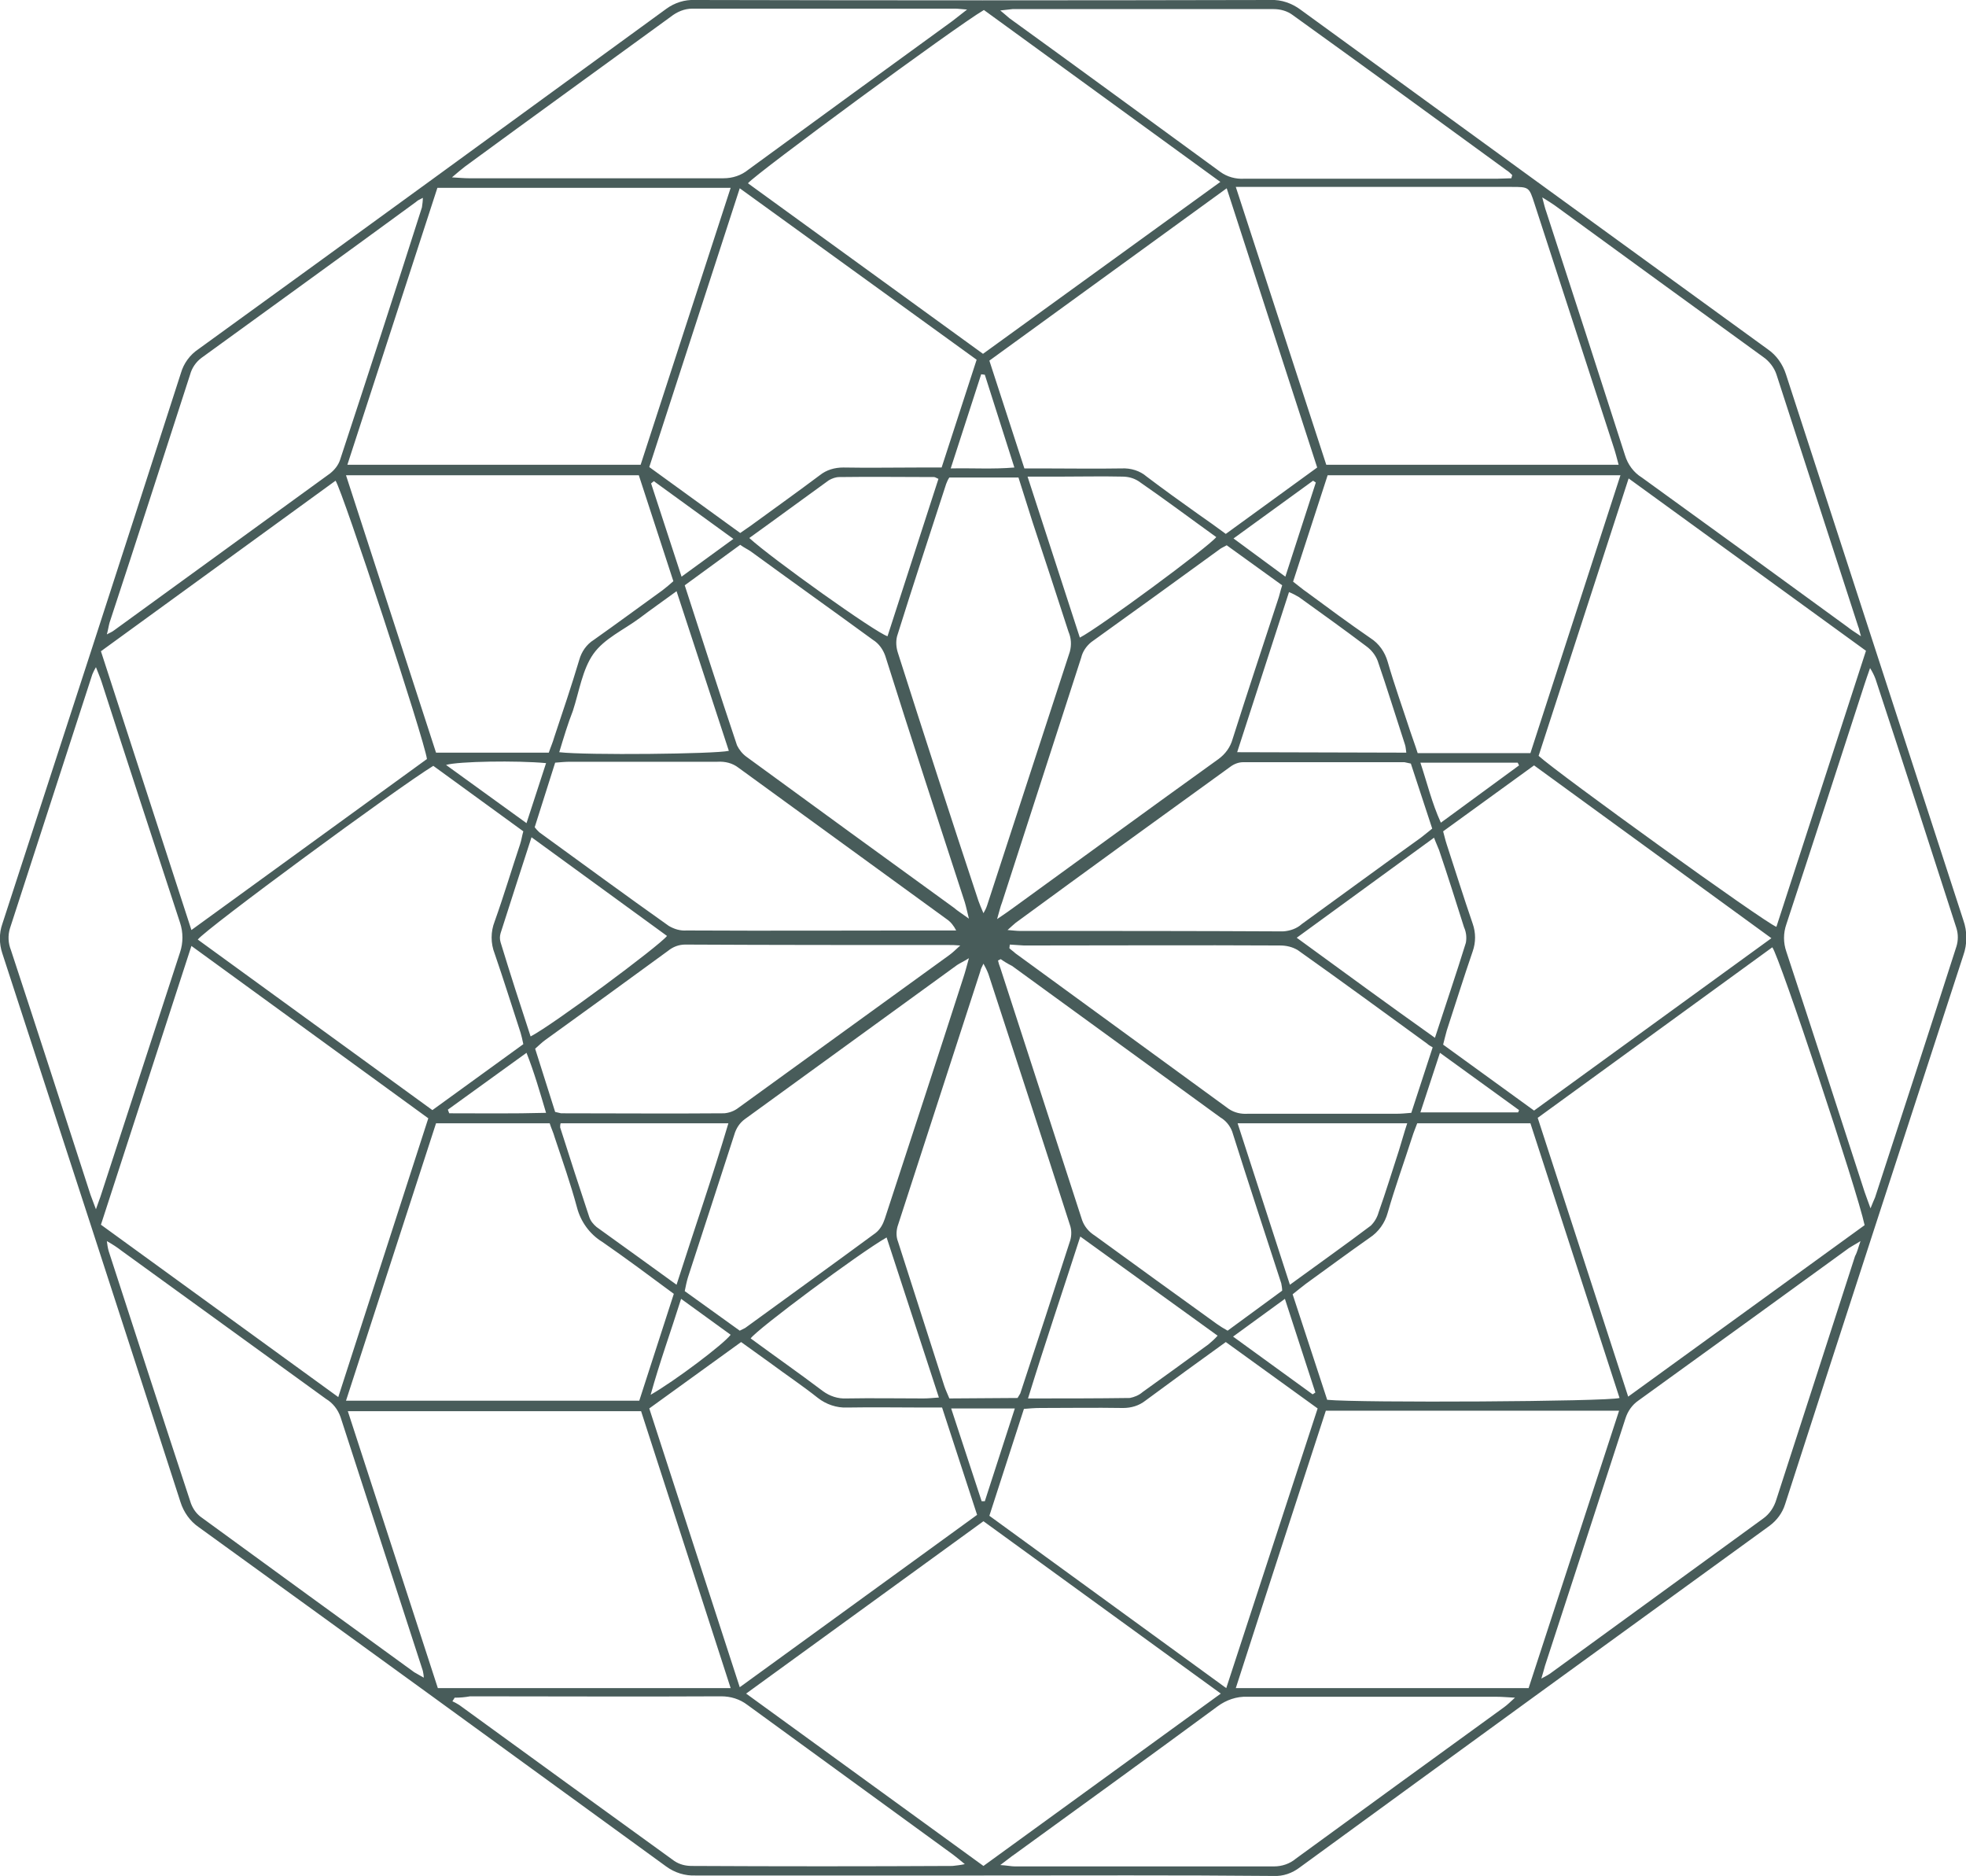
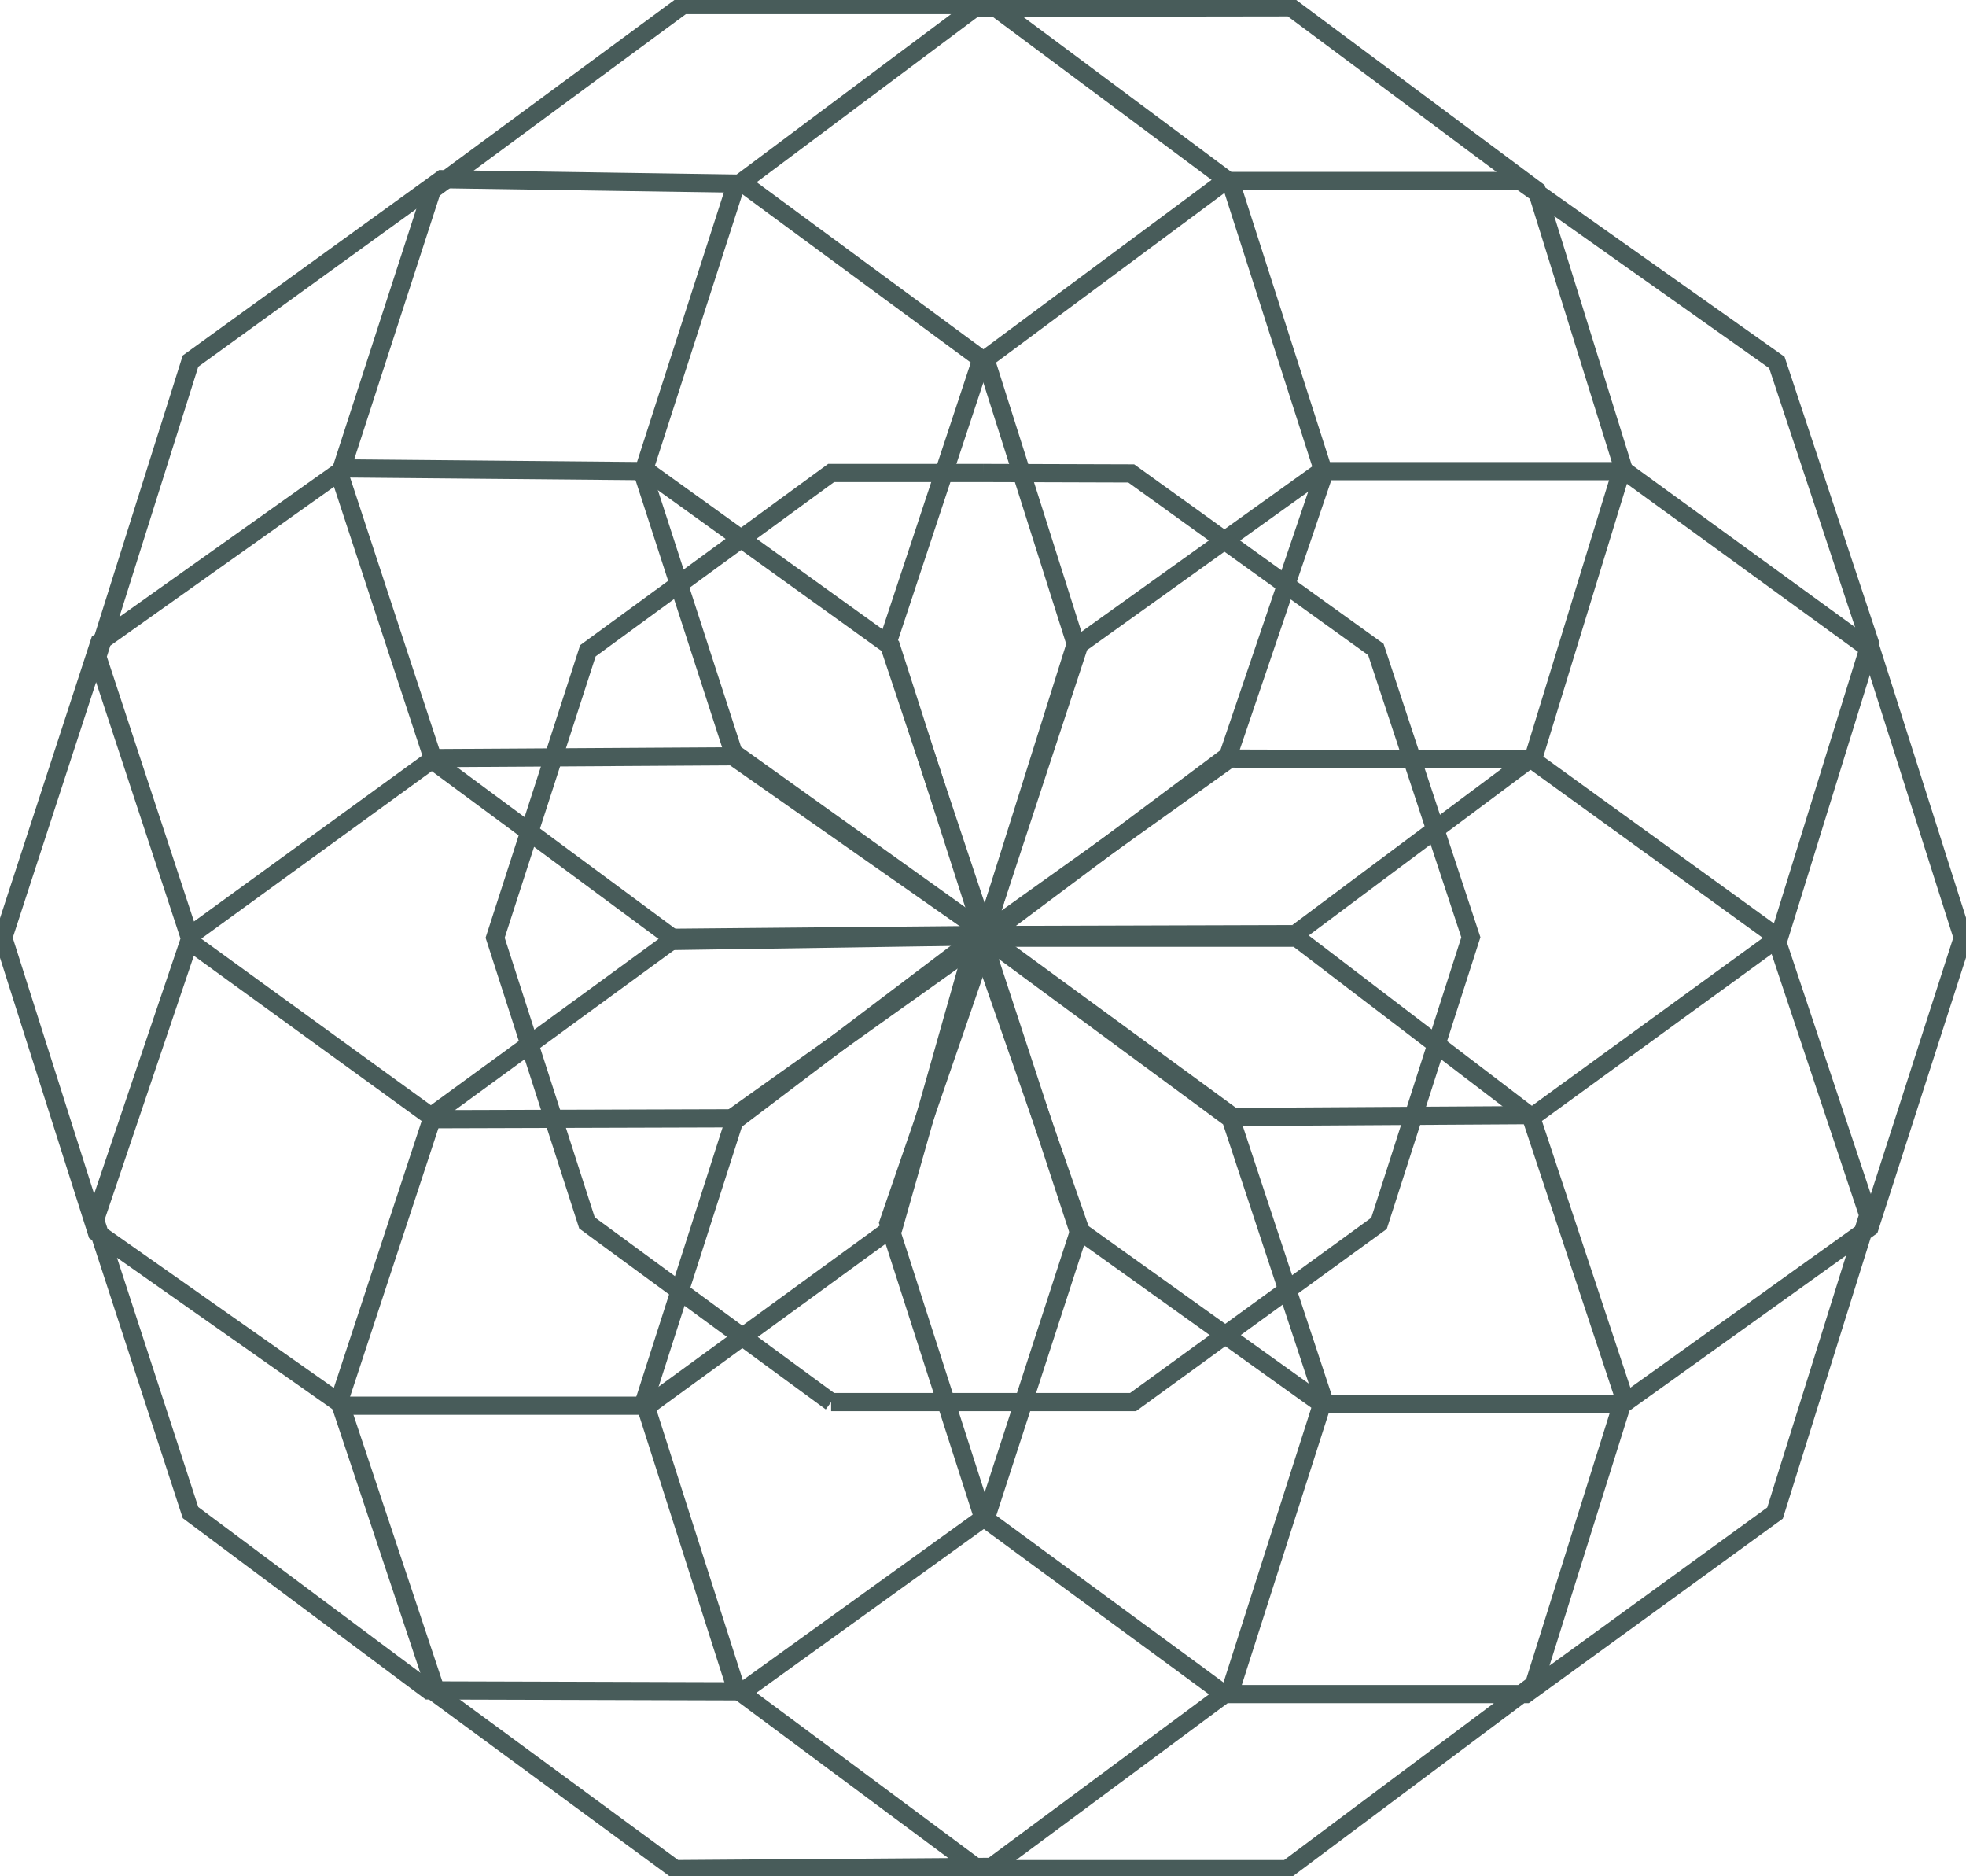
- <svg xmlns="http://www.w3.org/2000/svg" version="1.1" id="Layer_1" x="0px" y="0px" viewBox="0 0 432.4 412.4" style="enable-background:new 0 0 432.4 412.4;" xml:space="preserve">
+ <svg xmlns="http://www.w3.org/2000/svg" version="1.1" x="0px" y="0px" viewBox="0 0 432.4 412.4" style="enable-background:new 0 0 432.4 412.4;" xml:space="preserve">
  <style type="text/css">
- 	.st0{fill:#485C5A;}
+ 	.st0{display:none;}
+ 	.st1{display:inline;}
+ 	.st2{fill:#485C5A;}
+ 	.st3{fill:none;stroke:#485C5A;stroke-width:4;stroke-miterlimit:10;}
</style>
-   <g id="Layer_2">
-     <g id="Shapes">
-       <path class="st0" d="M216.3,412.4c-21.1,0-42.2,0-63.3,0c-2.3,0.1-4.6-0.6-6.5-2c-34.2-24.9-68.5-49.8-102.8-74.6    c-1.9-1.3-3.3-3.3-4-5.5c-13-40.3-26.1-80.5-39.2-120.7c-0.7-2.1-0.7-4.4,0-6.4C13.7,162.7,26.8,122.4,39.8,82    c0.6-2.1,2-4,3.8-5.2c34.4-24.9,68.7-49.9,103-74.9c1.8-1.3,4-2,6.2-1.9c42.2,0.1,84.4,0.1,126.7,0c2.3-0.1,4.6,0.7,6.5,2.1    c34.2,24.9,68.5,49.8,102.8,74.7c1.9,1.3,3.3,3.3,4,5.5c13,40,26,80,39,120c0.9,2.5,0.9,5.3,0,7.8    c-13.1,40.2-26.2,80.4-39.2,120.7c-0.6,1.9-1.8,3.5-3.4,4.7c-34.5,25-68.9,50-103.3,75.1c-1.7,1.3-3.7,2-5.8,1.9    C258.8,412.3,237.5,412.4,216.3,412.4z M94.2,245.9L42.1,208l-19.9,61.3l52.2,37.9L94.2,245.9z M338.4,166.2    c4,3.7,49.6,36.6,52.3,37.6l19.7-60.7l-52.2-37.9L338.4,166.2z M93.9,166.9c-0.5-4.1-18.6-59.1-20.1-61.2l-51.6,37.5l19.9,61.3    L93.9,166.9z M268.4,40l-52-37.8c-6.3,3.7-50.2,36-51.9,38.1l51.7,37.5L268.4,40z M164.1,372.4l52.2,37.9l52.2-37.9l-52.2-37.9    L164.1,372.4z M410.1,269.4c-1.6-7.6-18.7-59-20.3-61.1l-51.6,37.5l19.9,61.3L410.1,269.4z M160.7,41.3H96.2l-19.8,60.9h64.5    L160.7,41.3z M356,102.2c-0.4-1.5-0.7-2.7-1.1-3.9c-5.8-17.8-11.6-35.7-17.4-53.5c-1.2-3.7-1.2-3.7-5.1-3.7h-60.6l19.9,61.1    L356,102.2z M160.7,371.2L141,310.3H76.5l19.8,60.9L160.7,371.2z M356.1,310.2h-64.5c-6.6,20.3-13.2,40.5-19.8,61h64.4    L356.1,310.2z M76.1,104.5l19.8,61h24.8c0.4-1.2,0.9-2.3,1.2-3.4c1.9-5.7,3.8-11.3,5.5-17c0.5-1.8,1.6-3.4,3.2-4.4    c5.1-3.6,10.1-7.3,15.1-10.9c0.8-0.6,1.6-1.3,2.4-2l-7.6-23.3L76.1,104.5z M336.6,165.6l19.8-61.1H292l-7.6,23.4    c1.2,0.9,2.1,1.7,3,2.3c4.6,3.4,9.2,6.8,14,10.1c1.9,1.2,3.2,3.1,3.8,5.2c1.5,5.2,3.3,10.2,5,15.4c0.5,1.5,1.1,3.1,1.6,4.7    L336.6,165.6z M269.8,41.4l-52.2,37.9l7.7,23.7h3.8c5.9,0,11.7,0.1,17.6,0c2-0.1,4,0.5,5.5,1.8c3.7,2.8,7.6,5.6,11.4,8.3    c2,1.4,4,2.8,6,4.3l20.1-14.6L269.8,41.4z M162.7,41.4l-19.9,61.3l20,14.5c1.1-0.8,2.1-1.4,3-2.1c4.8-3.5,9.7-7,14.5-10.6    c1.5-1.2,3.3-1.7,5.2-1.7c5.5,0.1,11,0,16.5,0h5.1l7.7-23.7L162.7,41.4z M95.1,244.1l20-14.5c-0.2-1-0.4-1.8-0.6-2.5    c-1.9-5.8-3.7-11.6-5.7-17.4c-0.9-2.3-0.9-4.8,0-7.1c2-5.6,3.7-11.3,5.6-17c0.3-0.9,0.4-1.8,0.7-2.8l-19.8-14.4    c-8,4.9-50.1,35.9-51.8,38.2L95.1,244.1z M337.4,168.3l-20,14.5c0.3,1.1,0.5,2,0.8,2.9c1.9,5.8,3.7,11.6,5.7,17.4    c0.7,2,0.7,4.1,0,6.1c-2,5.8-3.8,11.6-5.7,17.4c-0.3,1-0.5,2-0.8,3.1l20,14.5l52.2-37.9L337.4,168.3z M142.8,309.7l19.9,61.3    l52.2-37.9l-7.7-23.6h-3.7c-5.7,0-11.5-0.1-17.2,0c-2.3,0.1-4.6-0.7-6.4-2.1c-3.4-2.7-7-5.1-10.5-7.7l-6.4-4.6L142.8,309.7z     M289.8,309.7l-20.2-14.6c-6.1,4.4-11.9,8.6-17.7,12.9c-1.4,1.1-3.1,1.6-4.9,1.6c-6.1-0.1-12.2,0-18.3,0c-1.1,0-2.3,0.1-3.5,0.2    l-7.6,23.5l52.1,37.9L289.8,309.7z M95.9,247l-19.8,61h64.5l7.6-23.5c-5.4-4-10.5-7.8-15.7-11.4c-2.8-1.7-4.8-4.5-5.6-7.6    c-1.4-5.2-3.2-10.3-4.9-15.4c-0.3-1.1-0.8-2.1-1.1-3.1L95.9,247z M311.7,247c-0.4,1.1-0.8,2-1.1,3c-1.8,5.6-3.8,11.1-5.4,16.7    c-0.6,2.2-2,4.2-4,5.5c-4.7,3.3-9.3,6.7-14,10.1c-0.9,0.7-1.8,1.4-2.9,2.3l7.6,23.2c7.1,0.7,61.6,0.4,64.3-0.4L336.6,247H311.7z     M220,410.1c1.6,0.1,2.4,0.3,3.2,0.3c19,0,38,0,57,0c1.8,0,3.5-0.6,4.8-1.7c15.2-11.1,30.5-22.2,45.8-33.3    c0.7-0.5,1.3-1.1,2.4-2.1c-1.8-0.1-2.9-0.2-4-0.2c-18.3,0-36.6,0-54.9,0c-2.3-0.1-4.6,0.7-6.5,2.1c-14.8,10.9-29.7,21.7-44.6,32.5    C222.3,408.3,221.5,409,220,410.1z M332.4,39.2l0.2-0.7c-0.4-0.4-0.8-0.8-1.3-1.1C315.7,26,300,14.6,284.3,3.3    c-1.2-0.9-2.7-1.3-4.2-1.3c-19.1,0-38.2,0-57.4,0c-0.9,0.1-1.8,0.2-2.7,0.3c1,0.8,1.5,1.3,2,1.7c15.5,11.2,30.9,22.5,46.4,33.8    c1.5,1.1,3.4,1.6,5.2,1.5c18.5,0,37.1,0,55.6,0L332.4,39.2z M99.4,39c1.7,0.1,2.7,0.2,3.7,0.2c18.7,0,37.3,0,56,0    c2,0,3.9-0.6,5.5-1.9c14.9-10.9,29.9-21.8,44.9-32.7c0.9-0.7,1.8-1.4,3.2-2.5c-1.4-0.1-2-0.2-2.7-0.2c-19.2,0-38.5,0-57.7,0    c-1.8,0-3.4,0.7-4.8,1.8c-15.1,11-30.2,21.9-45.2,32.9C101.5,37.2,100.7,37.9,99.4,39z M100,373.3l-0.5,0.8c0.5,0.2,1,0.5,1.5,0.8    c15.7,11.4,31.5,22.9,47.3,34.3c1.2,0.8,2.5,1.1,3.9,1.1c19.1,0.1,38.2,0.1,57.3,0c0.9-0.1,1.8-0.2,2.7-0.4    c-1.1-0.9-1.8-1.5-2.6-2.1c-15.1-11-30.1-21.9-45.2-32.9c-1.7-1.3-3.7-1.9-5.8-1.9c-18.4,0.1-36.8,0-55.2,0    C102.3,373.2,101.2,373.3,100,373.3z M411.4,265.7c0.5-1.3,0.8-1.9,1-2.4c6-18.4,12-36.8,17.9-55.2c0.4-1.3,0.4-2.7,0-4    c-5.9-18.3-11.8-36.6-17.8-54.8c-0.3-0.8-0.7-1.6-1.2-2.4c-0.5,1.5-0.9,2.5-1.2,3.5c-5.7,17.6-11.4,35.2-17.2,52.8    c-0.7,2-0.7,4.1,0,6.1c5.8,17.6,11.5,35.2,17.2,52.8C410.4,263,410.8,264,411.4,265.7z M23.5,139.5c0.5-0.3,1.1-0.5,1.6-0.9    c15.8-11.5,31.7-23,47.5-34.5c1-0.8,1.8-1.8,2.2-3c6.1-18.5,12.1-37,18-55.5c0.1-0.7,0.2-1.4,0.2-2.1c-0.8,0.4-1.2,0.6-1.5,0.9    C75.8,55.9,60,67.3,44.3,78.7c-1.2,0.9-2.1,2.2-2.5,3.7c-5.9,18.2-11.7,36.3-17.7,54.5C23.9,137.6,23.8,138.4,23.5,139.5z     M21.1,265.9c0.5-1.5,0.9-2.4,1.2-3.4c5.8-17.7,11.5-35.4,17.3-53.1c0.7-2.1,0.7-4.4,0-6.5c-5.8-17.7-11.6-35.4-17.3-53.1    c-0.3-0.9-0.7-1.8-1.2-3.1c-0.3,0.5-0.6,1.1-0.8,1.6c-6,18.6-12.1,37.2-18.1,55.8c-0.5,1.6-0.4,3.3,0.2,4.8    c5.9,17.9,11.7,35.9,17.5,53.8C20.2,263.6,20.6,264.5,21.1,265.9z M409.3,139.9c-0.4-1.3-0.4-1.7-0.6-2.1c-6-18.5-12-37-18-55.5    c-0.5-1.5-1.6-2.9-2.9-3.8c-15.3-11.1-30.6-22.2-45.8-33.3c-0.7-0.5-1.5-1-2.8-1.8c0.4,1.5,0.6,2.4,0.9,3.2    c5.8,17.8,11.6,35.7,17.3,53.5c0.6,2,1.9,3.8,3.7,4.9c15.1,10.9,30.2,21.9,45.3,32.9C407,138.4,407.8,138.9,409.3,139.9    L409.3,139.9z M409.2,272.9c-1.1,0.7-1.9,1.1-2.5,1.5c-15.4,11.2-30.9,22.4-46.4,33.6c-1.3,0.9-2.3,2.3-2.8,3.9    c-5.9,18.2-11.8,36.3-17.7,54.4c-0.2,0.7-0.4,1.5-0.8,2.8c1.1-0.6,1.7-0.9,2.2-1.3c15.5-11.3,31.1-22.6,46.6-33.9    c1.4-1,2.4-2.5,2.9-4.2c5.8-17.8,11.5-35.6,17.3-53.5C408.5,275.3,408.7,274.3,409.2,272.9L409.2,272.9z M23.5,272.9    c0.1,0.8,0.2,1.5,0.4,2.2c6,18.5,12,37,18.1,55.5c0.5,1.3,1.3,2.4,2.5,3.2c15.5,11.3,31,22.6,46.6,33.9c0.7,0.4,1.4,0.8,2.1,1.2    c0-0.5-0.1-1-0.2-1.5c-6-18.6-12.1-37.2-18.1-55.8c-0.6-1.7-1.7-3.1-3.2-4c-15-10.9-30-21.7-45-32.6    C25.8,274.3,24.9,273.7,23.5,272.9L23.5,272.9z M222.1,207.7l-0.1,0.8c0.4,0.4,0.9,0.7,1.3,1.1c15.6,11.4,31.3,22.8,46.9,34.2    c1.3,0.9,2.8,1.2,4.3,1.1c10.9,0,21.8,0,32.7,0c1,0,2-0.1,3.2-0.2l4.7-14.4c-0.5-0.3-0.9-0.5-1.2-0.8    c-9.5-6.9-18.9-13.8-28.5-20.6c-1.2-0.7-2.5-1-3.9-1c-18.8-0.1-37.5,0-56.3,0L222.1,207.7z M122.1,244.5c0.4,0.1,0.8,0.2,1.3,0.3    c11.9,0,23.9,0.1,35.9,0c1.1-0.1,2.2-0.5,3.1-1.2c15.5-11.2,30.9-22.4,46.4-33.6c0.7-0.5,1.3-1.1,2.4-2.1    c-1.2-0.1-1.7-0.1-2.2-0.1c-19.4,0-38.9,0-58.3-0.1c-1.4,0-2.7,0.5-3.8,1.4c-9,6.6-18,13.1-27,19.6c-0.7,0.5-1.4,1.2-2.2,1.9    L122.1,244.5z M208.8,105c-0.3,0.4-0.5,0.9-0.7,1.4c-3.6,11.1-7.3,22.3-10.8,33.5c-0.3,1.2-0.2,2.5,0.2,3.7    c5.8,18.2,11.7,36.4,17.7,54.5c0.3,0.8,0.6,1.6,1.1,2.7c0.3-0.5,0.6-1.1,0.8-1.7c6.1-18.6,12.1-37.2,18.2-55.8    c0.4-1.5,0.3-3-0.3-4.4c-2.6-8-5.2-16-7.9-24.1L224,105H208.8z M219.3,202.1c1.8-1.2,2.9-2,4-2.8c14.9-10.8,29.8-21.7,44.7-32.4    c1.5-1.1,2.6-2.6,3.1-4.4c3.2-10.1,6.6-20.3,9.9-30.4c0.4-1.1,0.6-2.2,1-3.4l-12.2-8.8c-0.7,0.4-1,0.5-1.3,0.7    c-9.5,6.9-19,13.8-28.5,20.6c-1.1,0.9-1.9,2.1-2.2,3.4c-5.8,17.9-11.6,35.9-17.4,53.8C220,199.4,219.8,200.4,219.3,202.1    L219.3,202.1z M310.3,167.9c-0.5-0.1-0.9-0.2-1.4-0.3c-11.8,0-23.7,0-35.5,0c-1,0-2,0.4-2.8,1c-15.8,11.4-31.5,22.8-47.2,34.3    c-0.5,0.4-0.9,0.8-1.8,1.6c1.3,0.1,2,0.2,2.6,0.2c19.3,0,38.7,0,58,0.1c1.5-0.1,3-0.6,4.1-1.6c8.7-6.3,17.4-12.7,26.2-19    c0.8-0.6,1.6-1.3,2.5-2L310.3,167.9z M213.1,202c-0.4-1.6-0.6-2.6-0.9-3.6c-5.9-18.1-11.8-36.1-17.5-54.2    c-0.5-1.4-1.4-2.7-2.7-3.5c-8.9-6.5-17.9-12.9-26.8-19.4c-0.7-0.5-1.6-0.9-2.4-1.5l-12.2,8.9c3.9,12,7.6,23.6,11.5,35.2    c0.5,1,1.2,1.9,2.2,2.6c15.2,11.1,30.3,22.1,45.5,33.1C210.6,200.3,211.6,200.9,213.1,202z M220.1,210.9l-0.6,0.3    c0.1,0.5,0.3,1.1,0.5,1.6c6,18.5,12,37,18,55.5c0.5,1.4,1.5,2.6,2.8,3.4c8.9,6.5,17.8,12.9,26.8,19.4c0.7,0.5,1.5,1,2.4,1.5    l12-8.8c0-0.5-0.1-1.1-0.2-1.6c-3.6-11.1-7.3-22.3-10.8-33.4c-0.5-1.3-1.4-2.4-2.6-3.1l-45.8-33.3    C221.6,211.9,220.8,211.4,220.1,210.9L220.1,210.9z M162.7,292.6c0.4-0.2,0.8-0.4,1.2-0.6c9.6-7,19.2-13.9,28.7-20.9    c1-0.8,1.6-1.9,2-3.1c5.8-17.7,11.6-35.4,17.3-53.1c0.4-1.2,0.7-2.4,1.2-4.2c-1.3,0.8-2,1.1-2.6,1.5    c-15.6,11.3-31.1,22.6-46.7,33.9c-1.1,0.8-1.9,2-2.3,3.4c-3.4,10.5-6.8,21-10.2,31.4c-0.3,1-0.5,2-0.7,3L162.7,292.6z     M117.6,181.9c0.3,0.4,0.6,0.7,1,1.1c9.5,6.9,18.9,13.8,28.5,20.6c1.2,0.7,2.5,1.1,3.9,1c18.5,0.1,37.1,0,55.6,0h3.7    c-0.5-1-1.2-1.9-2.1-2.5c-15.3-11.1-30.5-22.2-45.8-33.3c-1.3-1-2.9-1.4-4.6-1.3c-10.8,0-21.6,0-32.4,0c-1,0-2.1,0.1-3.3,0.2    L117.6,181.9z M223.8,307.4c0.2-0.3,0.4-0.7,0.6-1c3.7-11.2,7.4-22.5,11-33.7c0.3-1.1,0.3-2.3-0.1-3.4    c-5.9-18.4-11.9-36.7-17.9-55.1c-0.3-0.8-0.7-1.6-1.1-2.3c-0.4,0.8-0.6,1.2-0.7,1.7c-6.1,18.7-12.1,37.4-18.2,56.1    c-0.3,1.1-0.3,2.3,0.1,3.3c3.4,10.6,6.8,21.2,10.2,31.8c0.3,0.9,0.7,1.7,1.1,2.7L223.8,307.4z M309.3,165.5    c-0.1-0.6-0.1-1.2-0.3-1.8c-2-6.1-3.9-12.3-6-18.4c-0.5-1.3-1.4-2.4-2.5-3.2c-4.9-3.7-9.8-7.2-14.8-10.8c-0.7-0.4-1.4-0.8-2.2-1.1    l-11.4,35.2L309.3,165.5z M123,165.4c5.9,0.7,34.3,0.4,37.3-0.3L148.8,130c-3,2.2-5.6,4-8.1,5.9c-3.5,2.6-7.8,4.5-10.2,7.9    s-3.1,8.2-4.5,12.5C124.9,159.1,124,162.1,123,165.4z M226,104.8l11.5,35.4c4-2,28.4-20,30-22.1c-5.7-4.1-11.3-8.3-17.1-12.3    c-1.1-0.7-2.3-1-3.6-1c-4.4-0.1-8.9,0-13.3,0H226z M164.8,118.3c4.9,4.5,27.9,20.9,30.4,21.6l11.2-34.6c-0.6-0.3-0.8-0.4-1-0.4    c-6.9,0-13.8-0.1-20.8,0c-0.8,0-1.6,0.3-2.3,0.7C176.6,109.7,170.8,114,164.8,118.3z M285.2,206.2c10.3,7.5,20.1,14.7,30.4,22    c2.4-7.4,4.7-14.1,6.8-20.9c0.2-1.1,0.1-2.3-0.4-3.4c-1.8-5.7-3.6-11.4-5.5-17c-0.3-0.8-0.7-1.6-1.1-2.7L285.2,206.2z     M116.7,227.9c4.7-2.4,28.3-19.9,30-22.1l-29.8-21.7c-2.4,7.4-4.6,14.2-6.8,21.1c-0.2,0.7-0.2,1.3,0,2    C112.2,214.1,114.4,220.9,116.7,227.9z M237.6,271.9c-3.9,12.1-7.8,23.6-11.5,35.6c7.9,0,15.1,0,22.4-0.1c1-0.2,2-0.6,2.8-1.3    c4.9-3.5,9.7-7,14.5-10.5c0.7-0.6,1.4-1.2,2-1.9L237.6,271.9z M148.8,282.5c3.9-12.2,7.9-23.7,11.4-35.5h-36.9    c-0.1,0.3-0.1,0.6-0.1,0.9c2.1,6.6,4.2,13.1,6.4,19.7c0.3,0.9,0.9,1.6,1.6,2.2C136.9,273.9,142.6,278,148.8,282.5L148.8,282.5z     M195,272.1c-6.1,3.5-28.4,20.1-29.9,22.2c5.3,3.9,10.6,7.6,15.9,11.6c1.5,1.1,3.3,1.7,5.2,1.6c5.6-0.1,11.2,0,16.9,0    c1,0,2-0.1,3.4-0.2L195,272.1z M283.7,282.5c6.3-4.6,12.1-8.7,17.8-13c0.8-0.8,1.4-1.8,1.7-2.9c1.6-4.5,3-9.1,4.5-13.7    c0.6-1.9,1.1-3.8,1.8-5.9h-37.3L283.7,282.5z M334.1,168.3l-0.3-0.6h-21.4c1.5,4.5,2.5,8.8,4.5,13.2L334.1,168.3z M120.1,167.8    c-6.4-0.6-19.3-0.4-22,0.4l17.7,12.8L120.1,167.8z M216.6,82.4l-0.8-0.1l-6.7,20.7c4.9-0.1,9.3,0.2,14-0.2L216.6,82.4z     M271.2,293.9l17.5,12.7l0.6-0.4l-6.7-20.6L271.2,293.9z M143.8,105.8l-0.6,0.5l6.7,20.5l11.4-8.3L143.8,105.8z M282.7,126.8    l6.7-20.7l-0.6-0.4l-17.5,12.7L282.7,126.8z M209.2,309.7l6.7,20.4h0.7l6.6-20.4L209.2,309.7z M149.8,285.6    c-2.3,7.3-4.7,13.9-6.7,21.1c5.4-3.1,16-11.1,17.6-13.2L149.8,285.6z M98.5,244l0.3,0.8c7,0,14,0.1,21.3-0.1    c-1.4-4.7-2.6-8.9-4.3-13.2L98.5,244z M312.4,244.6h21.5l0.2-0.5l-17.4-12.6L312.4,244.6z" />
+   <g id="Layer_1" class="st0">
+     <g id="Layer_2" class="st1">
+       <g id="Shapes">
+         <path class="st2" d="M216.3,412.4c-21.1,0-42.2,0-63.3,0c-2.3,0.1-4.6-0.6-6.5-2c-34.2-24.9-68.5-49.8-102.8-74.6     c-1.9-1.3-3.3-3.3-4-5.5c-13-40.3-26.1-80.5-39.2-120.7c-0.7-2.1-0.7-4.4,0-6.4C13.7,162.7,26.8,122.4,39.8,82     c0.6-2.1,2-4,3.8-5.2c34.4-24.9,68.7-49.9,103-74.9c1.8-1.3,4-2,6.2-1.9c42.2,0.1,84.4,0.1,126.7,0c2.3-0.1,4.6,0.7,6.5,2.1     c34.2,24.9,68.5,49.8,102.8,74.7c1.9,1.3,3.3,3.3,4,5.5c13,40,26,80,39,120c0.9,2.5,0.9,5.3,0,7.8     c-13.1,40.2-26.2,80.4-39.2,120.7c-0.6,1.9-1.8,3.5-3.4,4.7c-34.5,25-68.9,50-103.3,75.1c-1.7,1.3-3.7,2-5.8,1.9     C258.8,412.3,237.5,412.4,216.3,412.4z M94.2,245.9L42.1,208l-19.9,61.3l52.2,37.9L94.2,245.9z M338.4,166.2     c4,3.7,49.6,36.6,52.3,37.6l19.7-60.7l-52.2-37.9L338.4,166.2z M93.9,166.9c-0.5-4.1-18.6-59.1-20.1-61.2l-51.6,37.5l19.9,61.3     L93.9,166.9z M268.4,40l-52-37.8c-6.3,3.7-50.2,36-51.9,38.1l51.7,37.5L268.4,40z M164.1,372.4l52.2,37.9l52.2-37.9l-52.2-37.9     L164.1,372.4z M410.1,269.4c-1.6-7.6-18.7-59-20.3-61.1l-51.6,37.5l19.9,61.3L410.1,269.4z M160.7,41.3H96.2l-19.8,60.9h64.5     L160.7,41.3z M356,102.2c-0.4-1.5-0.7-2.7-1.1-3.9c-5.8-17.8-11.6-35.7-17.4-53.5c-1.2-3.7-1.2-3.7-5.1-3.7h-60.6l19.9,61.1H356z      M160.7,371.2L141,310.3H76.5l19.8,60.9L160.7,371.2z M356.1,310.2h-64.5c-6.6,20.3-13.2,40.5-19.8,61h64.4L356.1,310.2z      M76.1,104.5l19.8,61h24.8c0.4-1.2,0.9-2.3,1.2-3.4c1.9-5.7,3.8-11.3,5.5-17c0.5-1.8,1.6-3.4,3.2-4.4c5.1-3.6,10.1-7.3,15.1-10.9     c0.8-0.6,1.6-1.3,2.4-2l-7.6-23.3L76.1,104.5z M336.6,165.6l19.8-61.1H292l-7.6,23.4c1.2,0.9,2.1,1.7,3,2.3     c4.6,3.4,9.2,6.8,14,10.1c1.9,1.2,3.2,3.1,3.8,5.2c1.5,5.2,3.3,10.2,5,15.4c0.5,1.5,1.1,3.1,1.6,4.7H336.6z M269.8,41.4     l-52.2,37.9l7.7,23.7h3.8c5.9,0,11.7,0.1,17.6,0c2-0.1,4,0.5,5.5,1.8c3.7,2.8,7.6,5.6,11.4,8.3c2,1.4,4,2.8,6,4.3l20.1-14.6     L269.8,41.4z M162.7,41.4l-19.9,61.3l20,14.5c1.1-0.8,2.1-1.4,3-2.1c4.8-3.5,9.7-7,14.5-10.6c1.5-1.2,3.3-1.7,5.2-1.7     c5.5,0.1,11,0,16.5,0h5.1l7.7-23.7L162.7,41.4z M95.1,244.1l20-14.5c-0.2-1-0.4-1.8-0.6-2.5c-1.9-5.8-3.7-11.6-5.7-17.4     c-0.9-2.3-0.9-4.8,0-7.1c2-5.6,3.7-11.3,5.6-17c0.3-0.9,0.4-1.8,0.7-2.8l-19.8-14.4c-8,4.9-50.1,35.9-51.8,38.2L95.1,244.1z      M337.4,168.3l-20,14.5c0.3,1.1,0.5,2,0.8,2.9c1.9,5.8,3.7,11.6,5.7,17.4c0.7,2,0.7,4.1,0,6.1c-2,5.8-3.8,11.6-5.7,17.4     c-0.3,1-0.5,2-0.8,3.1l20,14.5l52.2-37.9L337.4,168.3z M142.8,309.7l19.9,61.3l52.2-37.9l-7.7-23.6h-3.7c-5.7,0-11.5-0.1-17.2,0     c-2.3,0.1-4.6-0.7-6.4-2.1c-3.4-2.7-7-5.1-10.5-7.7l-6.4-4.6L142.8,309.7z M289.8,309.7l-20.2-14.6c-6.1,4.4-11.9,8.6-17.7,12.9     c-1.4,1.1-3.1,1.6-4.9,1.6c-6.1-0.1-12.2,0-18.3,0c-1.1,0-2.3,0.1-3.5,0.2l-7.6,23.5l52.1,37.9L289.8,309.7z M95.9,247l-19.8,61     h64.5l7.6-23.5c-5.4-4-10.5-7.8-15.7-11.4c-2.8-1.7-4.8-4.5-5.6-7.6c-1.4-5.2-3.2-10.3-4.9-15.4c-0.3-1.1-0.8-2.1-1.1-3.1H95.9z      M311.7,247c-0.4,1.1-0.8,2-1.1,3c-1.8,5.6-3.8,11.1-5.4,16.7c-0.6,2.2-2,4.2-4,5.5c-4.7,3.3-9.3,6.7-14,10.1     c-0.9,0.7-1.8,1.4-2.9,2.3l7.6,23.2c7.1,0.7,61.6,0.4,64.3-0.4L336.6,247H311.7z M220,410.1c1.6,0.1,2.4,0.3,3.2,0.3     c19,0,38,0,57,0c1.8,0,3.5-0.6,4.8-1.7c15.2-11.1,30.5-22.2,45.8-33.3c0.7-0.5,1.3-1.1,2.4-2.1c-1.8-0.1-2.9-0.2-4-0.2     c-18.3,0-36.6,0-54.9,0c-2.3-0.1-4.6,0.7-6.5,2.1c-14.8,10.9-29.7,21.7-44.6,32.5C222.3,408.3,221.5,409,220,410.1z M332.4,39.2     l0.2-0.7c-0.4-0.4-0.8-0.8-1.3-1.1C315.7,26,300,14.6,284.3,3.3c-1.2-0.9-2.7-1.3-4.2-1.3c-19.1,0-38.2,0-57.4,0     c-0.9,0.1-1.8,0.2-2.7,0.3c1,0.8,1.5,1.3,2,1.7c15.5,11.2,30.9,22.5,46.4,33.8c1.5,1.1,3.4,1.6,5.2,1.5c18.5,0,37.1,0,55.6,0     L332.4,39.2z M99.4,39c1.7,0.1,2.7,0.2,3.7,0.2c18.7,0,37.3,0,56,0c2,0,3.9-0.6,5.5-1.9c14.9-10.9,29.9-21.8,44.9-32.7     c0.9-0.7,1.8-1.4,3.2-2.5c-1.4-0.1-2-0.2-2.7-0.2c-19.2,0-38.5,0-57.7,0c-1.8,0-3.4,0.7-4.8,1.8c-15.1,11-30.2,21.9-45.2,32.9     C101.5,37.2,100.7,37.9,99.4,39z M100,373.3l-0.5,0.8c0.5,0.2,1,0.5,1.5,0.8c15.7,11.4,31.5,22.9,47.3,34.3     c1.2,0.8,2.5,1.1,3.9,1.1c19.1,0.1,38.2,0.1,57.3,0c0.9-0.1,1.8-0.2,2.7-0.4c-1.1-0.9-1.8-1.5-2.6-2.1     c-15.1-11-30.1-21.9-45.2-32.9c-1.7-1.3-3.7-1.9-5.8-1.9c-18.4,0.1-36.8,0-55.2,0C102.3,373.2,101.2,373.3,100,373.3z      M411.4,265.7c0.5-1.3,0.8-1.9,1-2.4c6-18.4,12-36.8,17.9-55.2c0.4-1.3,0.4-2.7,0-4c-5.9-18.3-11.8-36.6-17.8-54.8     c-0.3-0.8-0.7-1.6-1.2-2.4c-0.5,1.5-0.9,2.5-1.2,3.5c-5.7,17.6-11.4,35.2-17.2,52.8c-0.7,2-0.7,4.1,0,6.1     c5.8,17.6,11.5,35.2,17.2,52.8C410.4,263,410.8,264,411.4,265.7z M23.5,139.5c0.5-0.3,1.1-0.5,1.6-0.9     c15.8-11.5,31.7-23,47.5-34.5c1-0.8,1.8-1.8,2.2-3c6.1-18.5,12.1-37,18-55.5c0.1-0.7,0.2-1.4,0.2-2.1c-0.8,0.4-1.2,0.6-1.5,0.9     C75.8,55.9,60,67.3,44.3,78.7c-1.2,0.9-2.1,2.2-2.5,3.7c-5.9,18.2-11.7,36.3-17.7,54.5C23.9,137.6,23.8,138.4,23.5,139.5z      M21.1,265.9c0.5-1.5,0.9-2.4,1.2-3.4c5.8-17.7,11.5-35.4,17.3-53.1c0.7-2.1,0.7-4.4,0-6.5c-5.8-17.7-11.6-35.4-17.3-53.1     c-0.3-0.9-0.7-1.8-1.2-3.1c-0.3,0.5-0.6,1.1-0.8,1.6c-6,18.6-12.1,37.2-18.1,55.8c-0.5,1.6-0.4,3.3,0.2,4.8     c5.9,17.9,11.7,35.9,17.5,53.8C20.2,263.6,20.6,264.5,21.1,265.9z M409.3,139.9c-0.4-1.3-0.4-1.7-0.6-2.1c-6-18.5-12-37-18-55.5     c-0.5-1.5-1.6-2.9-2.9-3.8c-15.3-11.1-30.6-22.2-45.8-33.3c-0.7-0.5-1.5-1-2.8-1.8c0.4,1.5,0.6,2.4,0.9,3.2     c5.8,17.8,11.6,35.7,17.3,53.5c0.6,2,1.9,3.8,3.7,4.9c15.1,10.9,30.2,21.9,45.3,32.9C407,138.4,407.8,138.9,409.3,139.9     L409.3,139.9z M409.2,272.9c-1.1,0.7-1.9,1.1-2.5,1.5c-15.4,11.2-30.9,22.4-46.4,33.6c-1.3,0.9-2.3,2.3-2.8,3.9     c-5.9,18.2-11.8,36.3-17.7,54.4c-0.2,0.7-0.4,1.5-0.8,2.8c1.1-0.6,1.7-0.9,2.2-1.3c15.5-11.3,31.1-22.6,46.6-33.9     c1.4-1,2.4-2.5,2.9-4.2c5.8-17.8,11.5-35.6,17.3-53.5C408.5,275.3,408.7,274.3,409.2,272.9L409.2,272.9z M23.5,272.9     c0.1,0.8,0.2,1.5,0.4,2.2c6,18.5,12,37,18.1,55.5c0.5,1.3,1.3,2.4,2.5,3.2c15.5,11.3,31,22.6,46.6,33.9c0.7,0.4,1.4,0.8,2.1,1.2     c0-0.5-0.1-1-0.2-1.5c-6-18.6-12.1-37.2-18.1-55.8c-0.6-1.7-1.7-3.1-3.2-4c-15-10.9-30-21.7-45-32.6     C25.8,274.3,24.9,273.7,23.5,272.9L23.5,272.9z M222.1,207.7l-0.1,0.8c0.4,0.4,0.9,0.7,1.3,1.1c15.6,11.4,31.3,22.8,46.9,34.2     c1.3,0.9,2.8,1.2,4.3,1.1c10.9,0,21.8,0,32.7,0c1,0,2-0.1,3.2-0.2l4.7-14.4c-0.5-0.3-0.9-0.5-1.2-0.8     c-9.5-6.9-18.9-13.8-28.5-20.6c-1.2-0.7-2.5-1-3.9-1c-18.8-0.1-37.5,0-56.3,0L222.1,207.7z M122.1,244.5c0.4,0.1,0.8,0.2,1.3,0.3     c11.9,0,23.9,0.1,35.9,0c1.1-0.1,2.2-0.5,3.1-1.2c15.5-11.2,30.9-22.4,46.4-33.6c0.7-0.5,1.3-1.1,2.4-2.1     c-1.2-0.1-1.7-0.1-2.2-0.1c-19.4,0-38.9,0-58.3-0.1c-1.4,0-2.7,0.5-3.8,1.4c-9,6.6-18,13.1-27,19.6c-0.7,0.5-1.4,1.2-2.2,1.9     L122.1,244.5z M208.8,105c-0.3,0.4-0.5,0.9-0.7,1.4c-3.6,11.1-7.3,22.3-10.8,33.5c-0.3,1.2-0.2,2.5,0.2,3.7     c5.8,18.2,11.7,36.4,17.7,54.5c0.3,0.8,0.6,1.6,1.1,2.7c0.3-0.5,0.6-1.1,0.8-1.7c6.1-18.6,12.1-37.2,18.2-55.8     c0.4-1.5,0.3-3-0.3-4.4c-2.6-8-5.2-16-7.9-24.1L224,105H208.8z M219.3,202.1c1.8-1.2,2.9-2,4-2.8c14.9-10.8,29.8-21.7,44.7-32.4     c1.5-1.1,2.6-2.6,3.1-4.4c3.2-10.1,6.6-20.3,9.9-30.4c0.4-1.1,0.6-2.2,1-3.4l-12.2-8.8c-0.7,0.4-1,0.5-1.3,0.7     c-9.5,6.9-19,13.8-28.5,20.6c-1.1,0.9-1.9,2.1-2.2,3.4c-5.8,17.9-11.6,35.9-17.4,53.8C220,199.4,219.8,200.4,219.3,202.1     L219.3,202.1z M310.3,167.9c-0.5-0.1-0.9-0.2-1.4-0.3c-11.8,0-23.7,0-35.5,0c-1,0-2,0.4-2.8,1c-15.8,11.4-31.5,22.8-47.2,34.3     c-0.5,0.4-0.9,0.8-1.8,1.6c1.3,0.1,2,0.2,2.6,0.2c19.3,0,38.7,0,58,0.1c1.5-0.1,3-0.6,4.1-1.6c8.7-6.3,17.4-12.7,26.2-19     c0.8-0.6,1.6-1.3,2.5-2L310.3,167.9z M213.1,202c-0.4-1.6-0.6-2.6-0.9-3.6c-5.9-18.1-11.8-36.1-17.5-54.2     c-0.5-1.4-1.4-2.7-2.7-3.5c-8.9-6.5-17.9-12.9-26.8-19.4c-0.7-0.5-1.6-0.9-2.4-1.5l-12.2,8.9c3.9,12,7.6,23.6,11.5,35.2     c0.5,1,1.2,1.9,2.2,2.6c15.2,11.1,30.3,22.1,45.5,33.1C210.6,200.3,211.6,200.9,213.1,202z M220.1,210.9l-0.6,0.3     c0.1,0.5,0.3,1.1,0.5,1.6c6,18.5,12,37,18,55.5c0.5,1.4,1.5,2.6,2.8,3.4c8.9,6.5,17.8,12.9,26.8,19.4c0.7,0.5,1.5,1,2.4,1.5     l12-8.8c0-0.5-0.1-1.1-0.2-1.6c-3.6-11.1-7.3-22.3-10.8-33.4c-0.5-1.3-1.4-2.4-2.6-3.1l-45.8-33.3     C221.6,211.9,220.8,211.4,220.1,210.9L220.1,210.9z M162.7,292.6c0.4-0.2,0.8-0.4,1.2-0.6c9.6-7,19.2-13.9,28.7-20.9     c1-0.8,1.6-1.9,2-3.1c5.8-17.7,11.6-35.4,17.3-53.1c0.4-1.2,0.7-2.4,1.2-4.2c-1.3,0.8-2,1.1-2.6,1.5     c-15.6,11.3-31.1,22.6-46.7,33.9c-1.1,0.8-1.9,2-2.3,3.4c-3.4,10.5-6.8,21-10.2,31.4c-0.3,1-0.5,2-0.7,3L162.7,292.6z      M117.6,181.9c0.3,0.4,0.6,0.7,1,1.1c9.5,6.9,18.9,13.8,28.5,20.6c1.2,0.7,2.5,1.1,3.9,1c18.5,0.1,37.1,0,55.6,0h3.7     c-0.5-1-1.2-1.9-2.1-2.5c-15.3-11.1-30.5-22.2-45.8-33.3c-1.3-1-2.9-1.4-4.6-1.3c-10.8,0-21.6,0-32.4,0c-1,0-2.1,0.1-3.3,0.2     L117.6,181.9z M223.8,307.4c0.2-0.3,0.4-0.7,0.6-1c3.7-11.2,7.4-22.5,11-33.7c0.3-1.1,0.3-2.3-0.1-3.4     c-5.9-18.4-11.9-36.7-17.9-55.1c-0.3-0.8-0.7-1.6-1.1-2.3c-0.4,0.8-0.6,1.2-0.7,1.7c-6.1,18.7-12.1,37.4-18.2,56.1     c-0.3,1.1-0.3,2.3,0.1,3.3c3.4,10.6,6.8,21.2,10.2,31.8c0.3,0.9,0.7,1.7,1.1,2.7L223.8,307.4z M309.3,165.5     c-0.1-0.6-0.1-1.2-0.3-1.8c-2-6.1-3.9-12.3-6-18.4c-0.5-1.3-1.4-2.4-2.5-3.2c-4.9-3.7-9.8-7.2-14.8-10.8     c-0.7-0.4-1.4-0.8-2.2-1.1l-11.4,35.2L309.3,165.5z M123,165.4c5.9,0.7,34.3,0.4,37.3-0.3L148.8,130c-3,2.2-5.6,4-8.1,5.9     c-3.5,2.6-7.8,4.5-10.2,7.9s-3.1,8.2-4.5,12.5C124.9,159.1,124,162.1,123,165.4z M226,104.8l11.5,35.4c4-2,28.4-20,30-22.1     c-5.7-4.1-11.3-8.3-17.1-12.3c-1.1-0.7-2.3-1-3.6-1c-4.4-0.1-8.9,0-13.3,0C233.5,104.8,226,104.8,226,104.8z M164.8,118.3     c4.9,4.5,27.9,20.9,30.4,21.6l11.2-34.6c-0.6-0.3-0.8-0.4-1-0.4c-6.9,0-13.8-0.1-20.8,0c-0.8,0-1.6,0.3-2.3,0.7     C176.6,109.7,170.8,114,164.8,118.3z M285.2,206.2c10.3,7.5,20.1,14.7,30.4,22c2.4-7.4,4.7-14.1,6.8-20.9     c0.2-1.1,0.1-2.3-0.4-3.4c-1.8-5.7-3.6-11.4-5.5-17c-0.3-0.8-0.7-1.6-1.1-2.7L285.2,206.2z M116.7,227.9     c4.7-2.4,28.3-19.9,30-22.1l-29.8-21.7c-2.4,7.4-4.6,14.2-6.8,21.1c-0.2,0.7-0.2,1.3,0,2C112.2,214.1,114.4,220.9,116.7,227.9z      M237.6,271.9c-3.9,12.1-7.8,23.6-11.5,35.6c7.9,0,15.1,0,22.4-0.1c1-0.2,2-0.6,2.8-1.3c4.9-3.5,9.7-7,14.5-10.5     c0.7-0.6,1.4-1.2,2-1.9L237.6,271.9z M148.8,282.5c3.9-12.2,7.9-23.7,11.4-35.5h-36.9c-0.1,0.3-0.1,0.6-0.1,0.9     c2.1,6.6,4.2,13.1,6.4,19.7c0.3,0.9,0.9,1.6,1.6,2.2C136.9,273.9,142.6,278,148.8,282.5L148.8,282.5z M195,272.1     c-6.1,3.5-28.4,20.1-29.9,22.2c5.3,3.9,10.6,7.6,15.9,11.6c1.5,1.1,3.3,1.7,5.2,1.6c5.6-0.1,11.2,0,16.9,0c1,0,2-0.1,3.4-0.2     L195,272.1z M283.7,282.5c6.3-4.6,12.1-8.7,17.8-13c0.8-0.8,1.4-1.8,1.7-2.9c1.6-4.5,3-9.1,4.5-13.7c0.6-1.9,1.1-3.8,1.8-5.9     h-37.3L283.7,282.5z M334.1,168.3l-0.3-0.6h-21.4c1.5,4.5,2.5,8.8,4.5,13.2L334.1,168.3z M120.1,167.8c-6.4-0.6-19.3-0.4-22,0.4     l17.7,12.8L120.1,167.8z M216.6,82.4l-0.8-0.1l-6.7,20.7c4.9-0.1,9.3,0.2,14-0.2L216.6,82.4z M271.2,293.9l17.5,12.7l0.6-0.4     l-6.7-20.6L271.2,293.9z M143.8,105.8l-0.6,0.5l6.7,20.5l11.4-8.3L143.8,105.8z M282.7,126.8l6.7-20.7l-0.6-0.4l-17.5,12.7     L282.7,126.8z M209.2,309.7l6.7,20.4h0.7l6.6-20.4H209.2z M149.8,285.6c-2.3,7.3-4.7,13.9-6.7,21.1c5.4-3.1,16-11.1,17.6-13.2     L149.8,285.6z M98.5,244l0.3,0.8c7,0,14,0.1,21.3-0.1c-1.4-4.7-2.6-8.9-4.3-13.2L98.5,244z M312.4,244.6h21.5l0.2-0.5l-17.4-12.6     L312.4,244.6z" />
+       </g>
    </g>
+     <polyline id="outsideCircle1" class="st3" points="216.2,206.2 237.4,141.7 290.6,103.6 357.4,103.6 411.6,143 431.7,206.2    411.2,269.9 356.9,308.8 290.8,308.8 237.1,270.4 215.9,205.8 270.5,166.8 336.9,167 390.4,205.7 410.9,267.2 390.4,332.7    335.6,372.5 269.2,372.5 216.2,333.6 195.4,268.9 217,206.2 285.2,206.2 336.7,245.5 357.2,307.3 337.4,370.4 283.1,411 215.2,411    161.9,371.4 141.7,308.2 161.9,245.2 216.7,206.2 270.7,246 291.1,307.7 270.7,371.5 218.1,410.5 148.5,411 96.1,372.5 74.6,308    95.3,245.1 148.6,206.2 215,205.6 237.5,270.2 217,333.3 163.4,371.9 94.3,371.7 41.9,332.6 20.9,268.2 42.1,205.5 95.5,166.7    161.2,166.3 215.2,204.1 196.6,269.7 142.5,309.1 75.5,309.1 21.3,271 0.7,206.2 21.9,141.2 75.7,103 142.3,103.6 196,142.2    216.2,205.1 162.3,245.9 95.6,246.1 42.1,207.3 21.4,144.4 41.9,79.4 97.2,39.4 163.5,40.4 217,79.8 236.6,141.6 215.7,205.9    148.8,206.9 95.4,167.4 74.7,104.4 95,41.8 150.2,1.1 218.2,1.1 270.7,40.2 291.2,104.1 270.1,166.2 217.4,205.6 161.3,165.5    141.4,104.1 161.7,41.1 214.4,1.7 283.9,1.6 338,41.9 356.9,102.6 337.4,166.2 284.9,205.4 216.8,205.6 195.3,141.1 215.6,79.8    269.5,39.8 334.4,39.8 390.8,79.7 411.3,141.5 391.3,206.1 337.5,245.2 271.2,245.6 216.9,205.9  " />
+   </g>
+   <g id="redraw">
+     <polyline id="outsideCircle1_1_" class="st3" points="216.2,206.2 237.4,141.7 290.6,103.6 357.4,103.6 411.6,143 431.7,206.2    411.2,269.9 356.9,308.8 290.8,308.8 237.1,270.4 215.9,205.8 270.5,166.8 336.9,167 390.4,205.7 410.9,267.2 390.4,332.7    335.6,372.5 269.2,372.5 216.2,333.6 195.4,268.9 217,206.2 285.2,206.2 336.7,245.5 357.2,307.3 337.4,370.4 283.1,411 215.2,411    161.9,371.4 141.7,308.2 161.9,245.2 216.7,206.2 270.7,246 291.1,307.7 270.7,371.5 218.1,410.5 148.5,411 96.1,372.5 74.6,308    95.3,245.1 148.6,206.2 215,205.6  " />
+     <polyline id="outsideCircle2_2_" class="st3" points="215,205.6 237.5,270.2 217,333.3 163.4,371.9 94.3,371.7 41.9,332.6    20.9,268.2 42.1,205.5 95.5,166.7 161.2,166.3 215.2,204.1 196.6,269.7 142.5,309.1 75.5,309.1 21.3,271 0.7,206.2 21.9,141.2    75.7,103 142.3,103.6 196,142.2 216.2,205.1 162.3,245.9 95.6,246.1 42.1,207.3 21.4,144.4 41.9,79.4 97.2,39.4 163.5,40.4    217,79.8 236.6,141.6 217.1,203.6  " />
+     <polyline id="outsideCircle1_2_" class="st3" points="215.7,205.9 148.8,206.9 95.4,167.4 74.7,104.4 95,41.8 150.2,1.1 218.2,1.1    270.7,40.2 291.2,104.1 270.1,166.2 217.4,205.6 161.3,165.5 141.4,104.1 161.7,41.1 214.4,1.7 283.9,1.6 338,41.9 356.9,102.6    337.4,166.2 284.9,205.4 216.8,205.6 195.3,141.1 215.6,79.8 269.5,39.8 334.4,39.8 390.8,79.7 411.3,141.5 391.3,206.1    337.5,245.2 271.2,245.6 216.9,205.9  " />
+     <polyline id="insideCircle" class="st3" points="216.2,104 248.8,104.1 302.6,142.8 323.5,206.1 303.3,269 249.2,308.3    182.8,308.3  " />
+     <polyline id="insideCircle2" class="st3" points="182.8,308.3 129.1,268.9 108.9,206.2 129.3,143.1 182.8,104 216.2,104  " />
  </g>
</svg>
